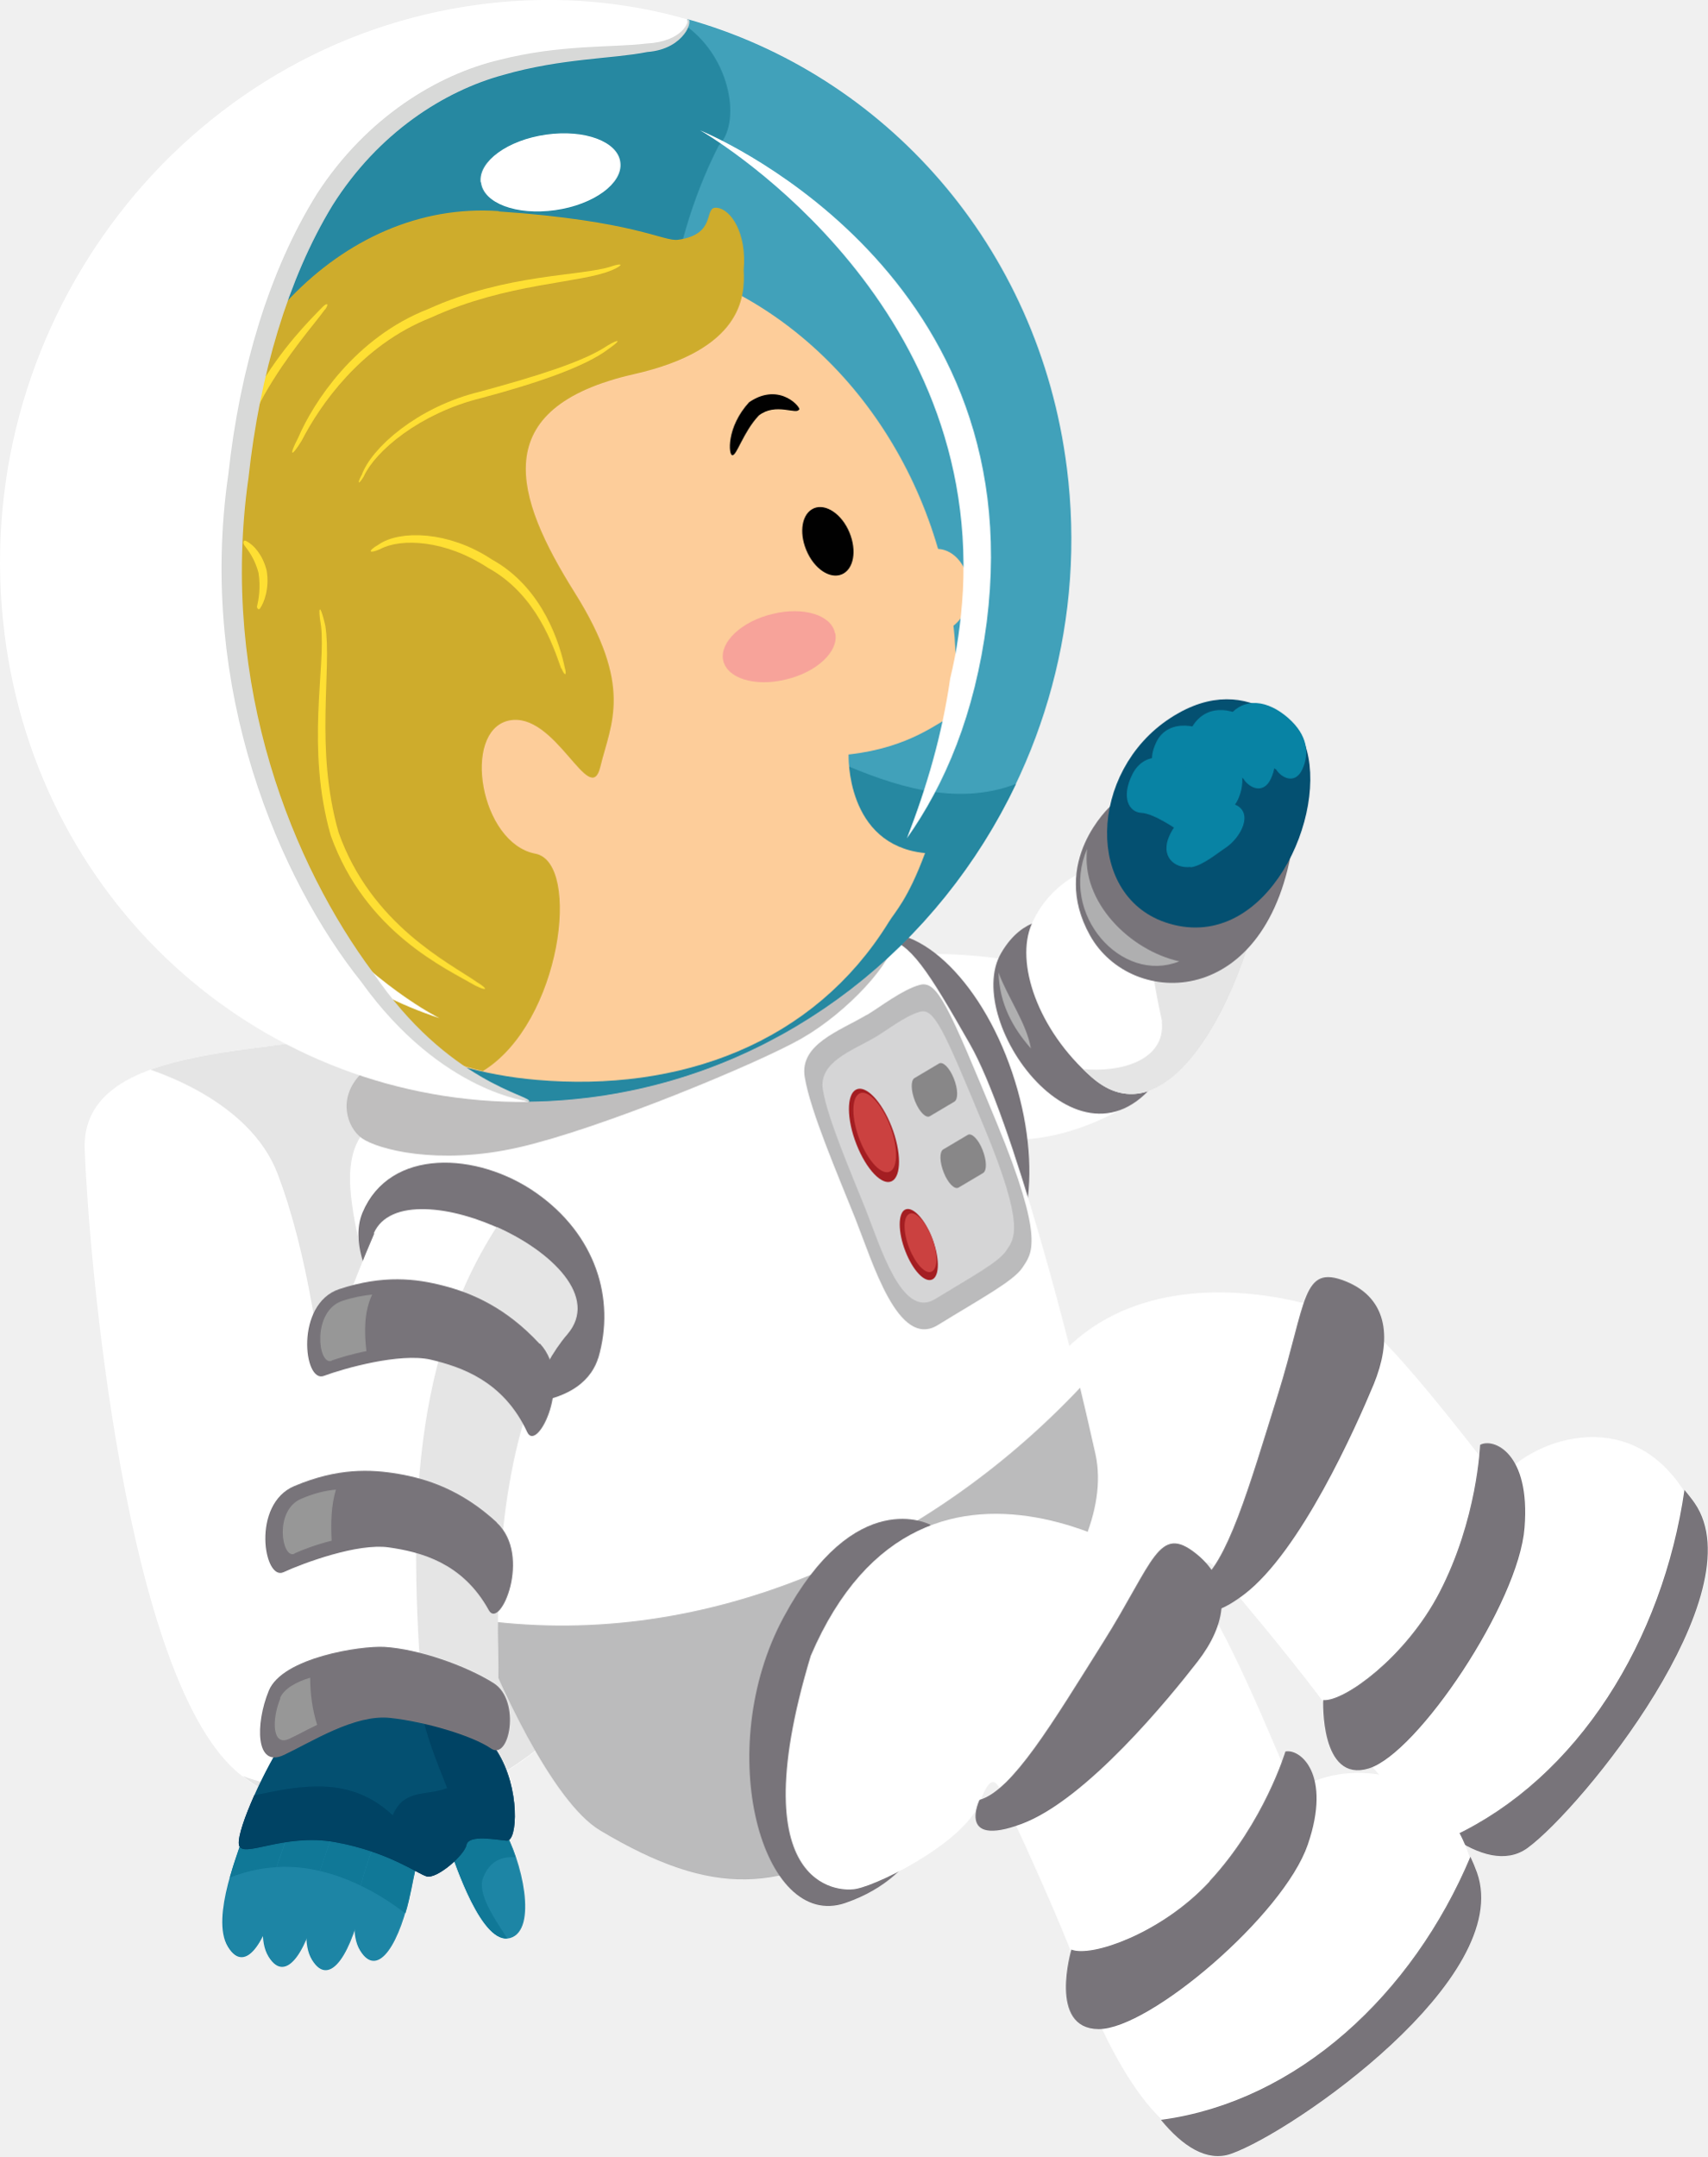
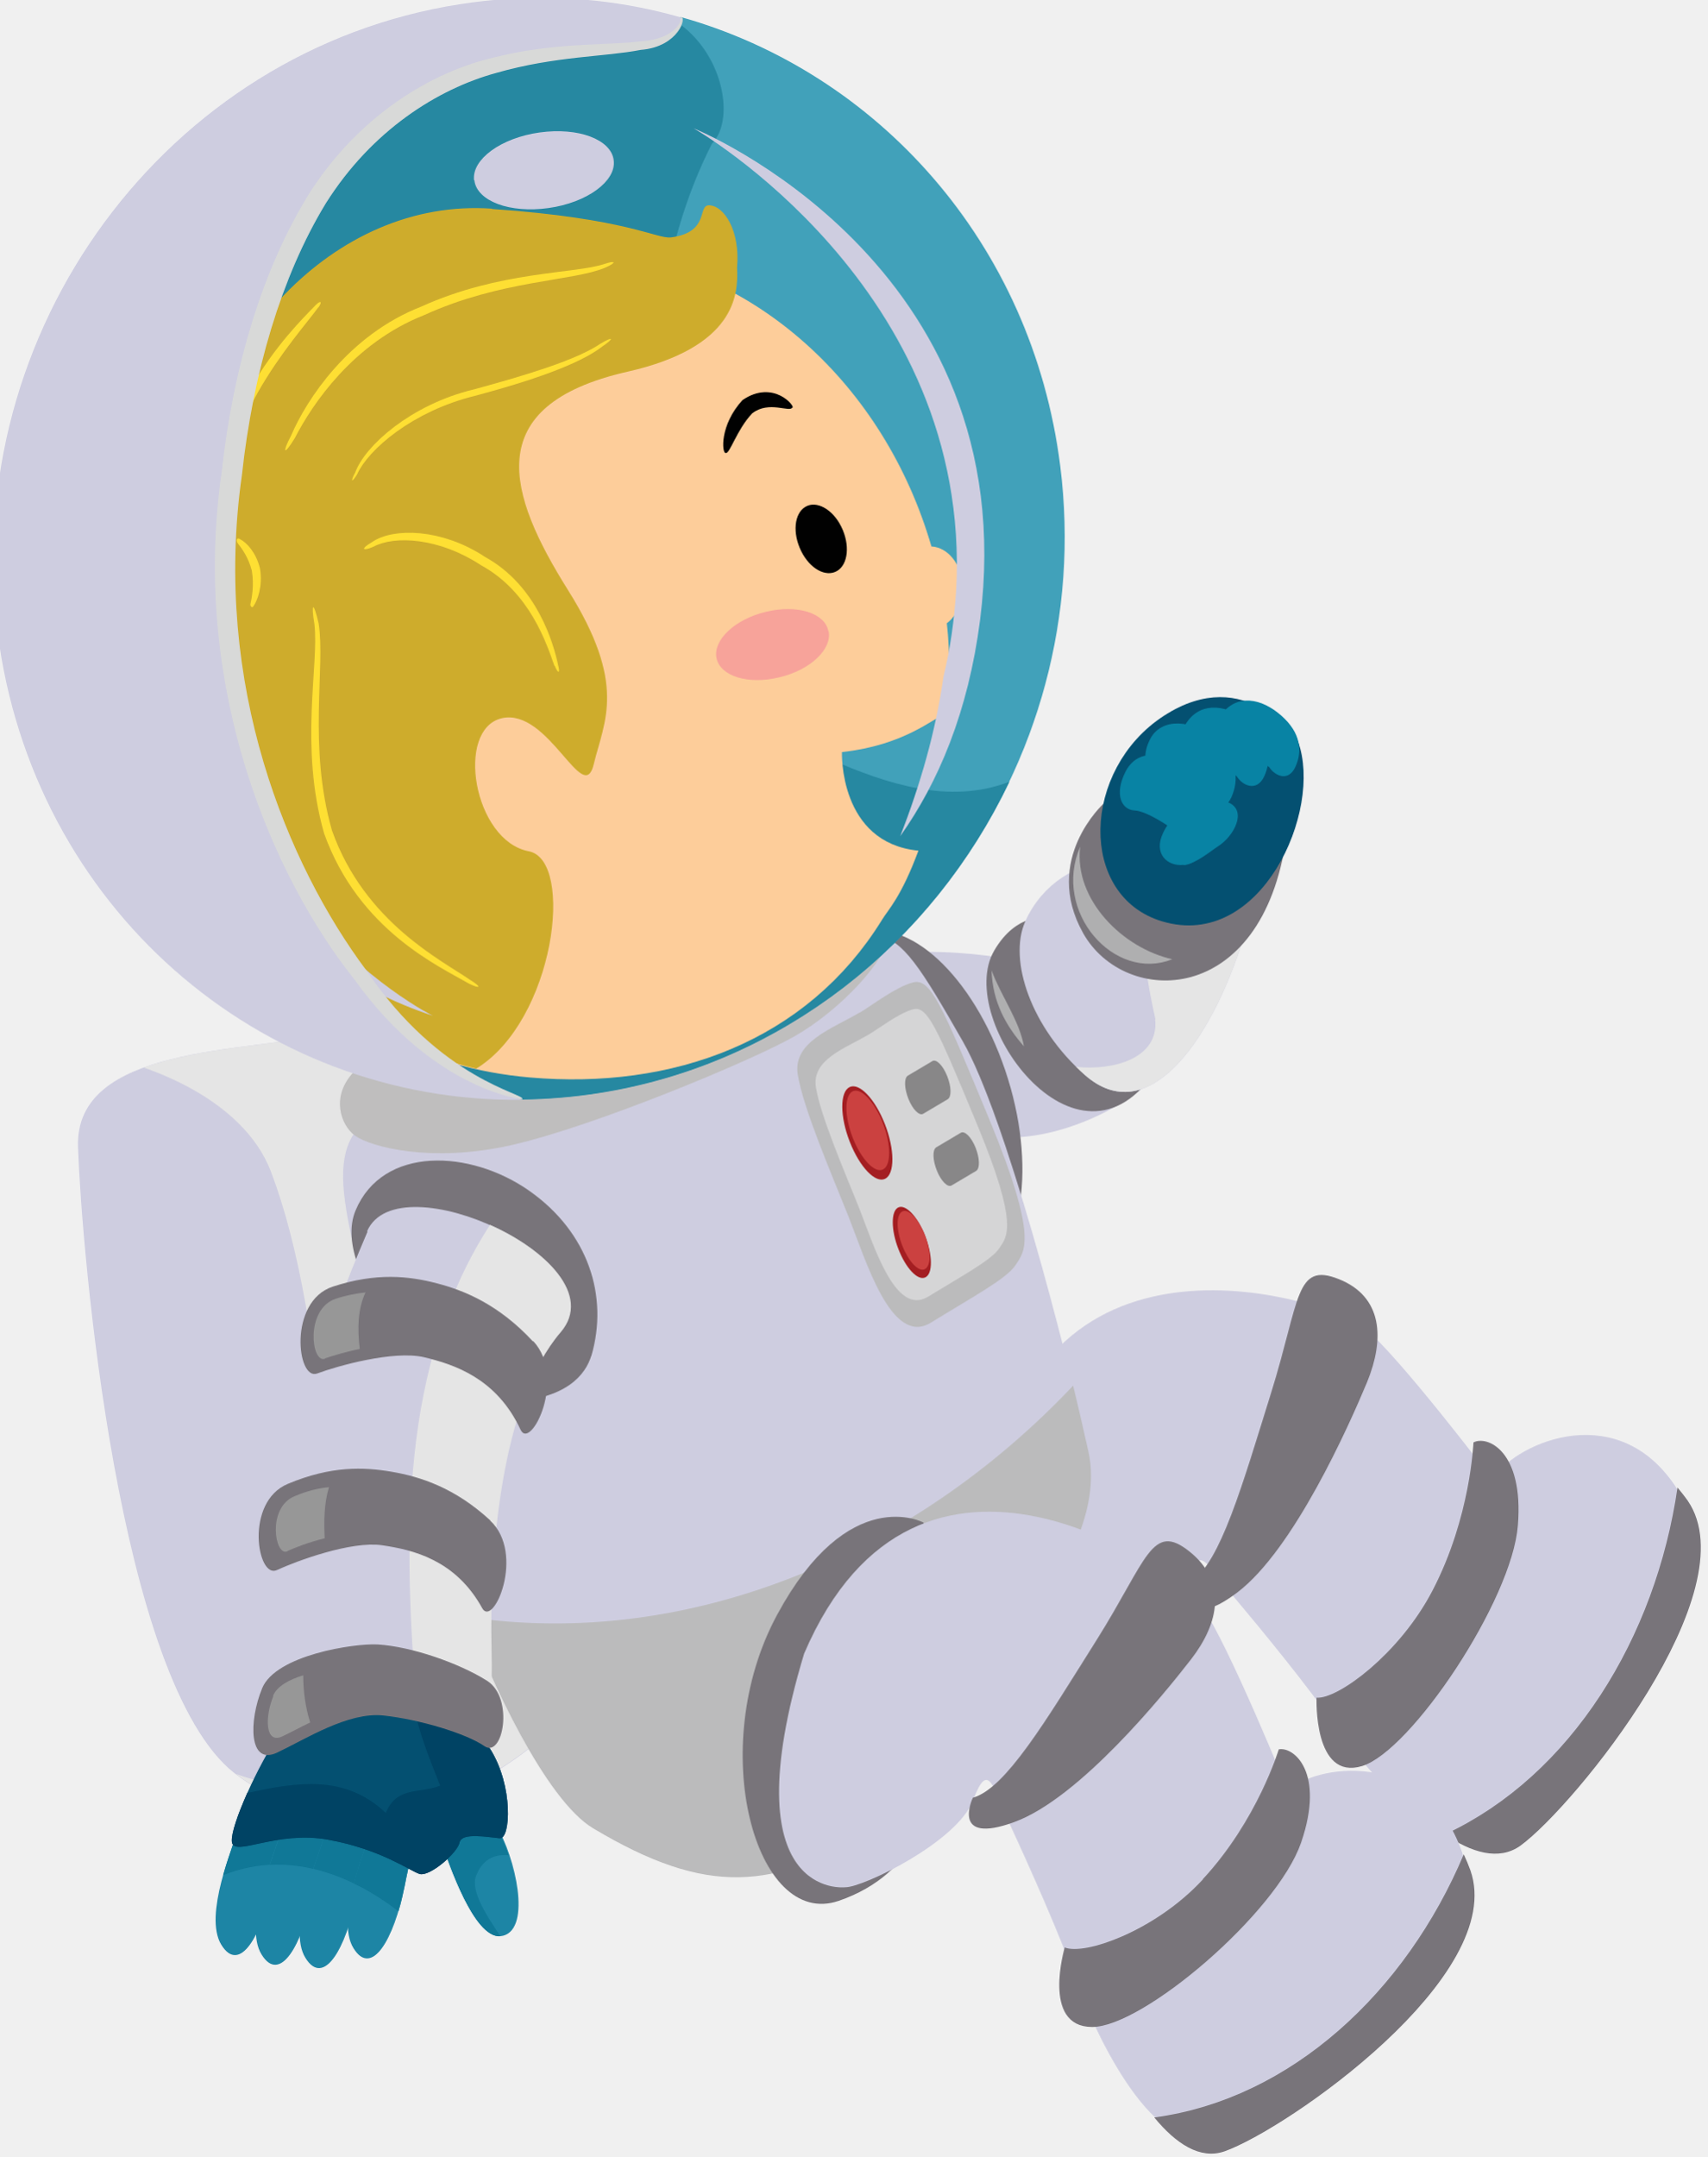
<svg xmlns="http://www.w3.org/2000/svg" id="Layer_1" data-name="Layer 1" viewBox="0 0 56.48 71.3">
  <defs>
    <style>
      .cls-1 {
        fill: #0883a4;
      }

      .cls-2 {
        fill: #f7a39a;
      }

      .cls-3 {
        fill: #41a1ba;
      }

      .cls-4 {
        fill: #fedf33;
      }

      .cls-5 {
-         fill: #fff;
+         fill: #d5d5d6;
      }

      .cls-6 {
-         fill: #d5d5d6;
+         fill: #ceac2c;
      }

      .cls-7 {
-         fill: #ceac2c;
+         fill: #cb4140;
      }

      .cls-8 {
-         fill: #cb4140;
+         fill: #045071;
      }

      .cls-9 {
-         fill: #045071;
+         fill: #1d85a5;
      }

      .cls-10 {
-         fill: #1d85a5;
+         fill: #afafb0;
      }

      .cls-11 {
-         fill: #afafb0;
+         fill: #e5e5e5;
      }

      .cls-12 {
-         fill: #e5e5e5;
+         fill: #a41e22;
      }

      .cls-13 {
-         fill: #a41e22;
+         fill: #bfbebe;
      }

      .cls-14 {
-         fill: #bfbebe;
+         fill: #888788;
      }

      .cls-15 {
-         fill: #888788;
+         fill: #2688a1;
      }

      .cls-16 {
-         fill: #2688a1;
+         fill: #107897;
      }

      .cls-17 {
-         fill: #107897;
+         fill: #bbbbbc;
      }

      .cls-18 {
-         fill: #bbbbbc;
+         fill: #979797;
      }

      .cls-19 {
-         fill: #979797;
+         fill: #004364;
      }

      .cls-20 {
-         fill: #004364;
+         fill: #78747a;
      }

      .cls-21 {
-         fill: #78747a;
+         fill: #010101;
      }

      .cls-22 {
-         fill: #010101;
+         fill: #cecde0;
      }

      .cls-23 {
        fill: #d8d9d8;
      }

      .cls-24 {
        fill: #fdcd9a;
      }
    </style>
  </defs>
  <g>
-     <path class="cls-5" d="M45.36,43.98c1.18.97,4.25,5.03,4.25,5.03.54-1.08,3.99-2.81,6.02.18,2.03,3-3.8,10.19-5.63,11.54-1.82,1.35-4.85-2.48-5.64-3.63-.78-1.16-2.36-3.09-3.42-4.35-.73-.87-1.13-1.77-1.29-.31-.16,1.49-2.8,3.89-3.36,4.06,0,0-3.57,1.6-3.22-7.03,1.46-9.62,11.22-6.37,12.28-5.5Z" />
-     <path class="cls-21" d="M48.02,60.74c.88.6,1.79.89,2.51.37,1.8-1.32,7.57-8.42,5.53-11.4-.11-.16-.23-.3-.34-.44-.72,4.95-3.5,9.52-7.69,11.47Z" />
-     <path class="cls-21" d="M39.62,52.37c.97-.63,1.69-3.17,2.65-6.25.96-3.08.79-4.33,2.24-3.75,1.45.58,1.52,1.97.93,3.41-.6,1.44-2.42,5.53-4.29,6.95-1.87,1.41-1.53-.35-1.53-.35Z" />
-     <path class="cls-21" d="M47.61,52.67c-1.1,2.12-3.15,3.61-3.84,3.55,0,0-.11,2.76,1.51,2.26,1.62-.5,4.96-5.48,5.15-7.96.2-2.48-1.03-2.98-1.47-2.74,0,0-.09,2.47-1.35,4.89Z" />
-   </g>
-   <g>
-     <g>
-       <path class="cls-5" d="M33.67,31.8s-5.25-1.08-7.35,1.22c-1.33,1.46,3.7,4.54,7.17,4.66,2,.07,4.52-1.25,5.23-2.39,1.92-3.12-3.44-3.31-5.05-3.49Z" />
-       <path class="cls-21" d="M34.87,30.42s-1.01-.18-1.75,1.09c-1.36,2.3,2.94,8.13,5.5,3.7,0,0-.04-3.02-3.75-4.79Z" />
-       <path class="cls-11" d="M33.03,32.16c.03,1.04.48,1.84,1.07,2.51-.14-.83-.76-1.67-1.07-2.51Z" />
-       <path class="cls-5" d="M34.13,30.55c-.56,1.28.2,3.51,1.98,5.07,2.06,1.81,4.16-1.07,5.23-4.49,0,0-3.94-2.41-4.66-2.47-.72-.06-1.97.57-2.55,1.89Z" />
-       <path class="cls-12" d="M38.43,33.78c.14,1.29-1.39,1.7-2.61,1.57.09.09.19.18.29.27,2.06,1.81,4.16-1.07,5.23-4.49,0,0-1.36-.83-2.63-1.53-1.02.84-.54,2.9-.27,4.18Z" />
-       <path class="cls-21" d="M36.74,26.65s-2.05,1.85-.68,4.29c1.37,2.44,5.93,2.47,6.72-3.17,0,0-4.06-2.8-6.04-1.12Z" />
-       <path class="cls-11" d="M39.01,31.79c-1.63-.36-3.26-1.96-3.05-3.72-.93,2.15,1.13,4.49,3.05,3.72Z" />
-       <path class="cls-9" d="M43.16,24.6s-1.7-2.64-4.44-.86c-2.73,1.77-2.85,5.97-.05,6.8,3.26.97,5.32-3.67,4.49-5.94Z" />
-     </g>
-     <g>
-       <path class="cls-1" d="M42.2,25.44s-.75-.58-1.12-.6c-.38-.02-.89-.54-.45-1.13.52-.7,1.33-.54,1.98.03.65.57.71,1.18.47,1.7-.24.52-.7.28-.87,0Z" />
-       <path class="cls-1" d="M41.13,25.75s-.78-.6-1.17-.62c-.39-.02-.91-.55-.47-1.18.49-.7,1.38-.56,2.06.03.68.59.74,1.23.49,1.77-.25.54-.73.3-.91,0Z" />
-       <path class="cls-1" d="M39.97,26.43s-.84-.65-1.27-.67c-.43-.02-.82-.49-.44-1.24.38-.75,1.43-.65,2.16,0,.73.64.8,1.33.53,1.92-.27.59-.79.32-.98,0Z" />
-       <path class="cls-1" d="M38.97,27.46s-.79-.56-1.21-.58c-.43-.02-.68-.53-.3-1.28.38-.75,1.23-.7,1.97-.06.74.64.8,1.33.53,1.92-.27.59-.79.32-.98,0Z" />
-       <path class="cls-1" d="M39.38,28.67c-.55.06-1.01-.37-.69-1.05.4-.87,1.5-1.29,2.15-1.02.65.26.21,1.11-.32,1.45-.22.14-.74.58-1.13.63Z" />
-     </g>
-   </g>
-   <path class="cls-21" d="M33.48,35.46c1.06,3.13.6,6.2-1.03,6.85-1.62.65-3.8-1.36-4.86-4.49-1.06-3.13-.6-6.2,1.03-6.85,1.62-.65,3.8,1.36,4.86,4.49Z" />
-   <path class="cls-5" d="M11.32,34.23c-3.05.65-8.64.41-8.52,3.78.12,3.36,1.32,17.69,5.18,20.7,3.86,3.01,9.51.76,12.71-4.02,3.19-4.78-9.36-20.45-9.36-20.45Z" />
-   <path class="cls-12" d="M11.06,58.16c.34-5.25.03-14.35-1.88-19.35-.95-2.48-4.18-3.4-4.2-3.44,1.87-.68,4.54-.76,6.34-1.14,0,0,12.56,15.67,9.36,20.45-3.18,4.76-8.8,7-12.66,4.05,1.41.52,2.72.52,3.04-.57Z" />
-   <g>
-     <path class="cls-5" d="M15.26,36.58c-1.88.13-3.97,0-3.65,2.97.32,2.96,2.26,7.5,2.72,9.26.46,1.76,1.65,7.96,4.77,9.76,3.12,1.8,6.68,1.85,9.84-.13,1.54-.97,3.5-2.6,5.01-4.43,1.58-1.92,2.67-4.07,2.28-5.9-.77-3.58-2.76-11.17-4.15-13.59-1.38-2.42-1.98-3.38-2.82-3.49-.84-.11-10.74,5.32-14.01,5.55Z" />
-     <path class="cls-18" d="M35.73,45.9c.2.82.37,1.58.51,2.2.39,1.83-.7,3.98-2.28,5.9-1.51,1.83-3.38,5.61-4.93,6.58-3.16,1.98-5.39,2.22-9.18-.05-1.58-.94-3.42-4.95-4.17-6.99,7.36,1.1,14.81-2.1,20.05-7.65Z" />
-   </g>
-   <path class="cls-21" d="M30.77,50.42s-2.48-1.34-4.85,3.06c-2.37,4.4-.7,10.39,2.04,9.45,2.74-.94,2.97-3.3,2.97-3.3l-.16-9.21Z" />
-   <path class="cls-14" d="M11.93,35.52c-.78.8-.45,1.77.04,2.12.49.35,2.49.92,5.2.3,2.71-.62,7.91-2.78,9.33-3.59,1.55-.88,3.09-2.59,3.07-3.29-.01-.7.05-1.55-.41-1.78-.46-.23-3.05,2.96-7.7,4.53-7.48,2.52-9.3,1.48-9.53,1.71Z" />
-   <g>
-     <path class="cls-18" d="M28.67,33.56c-.91.54-2.23.97-2.05,2.06.18,1.11,1.09,3.22,1.67,4.67.58,1.46,1.42,4.33,2.73,3.53,1.41-.87,2.5-1.45,2.8-1.9.3-.46.77-.86-.85-4.79-1.62-3.92-1.97-4.72-2.55-4.56-.58.16-1.32.74-1.74.99Z" />
-     <path class="cls-6" d="M28.95,34.3c-.77.45-1.88.82-1.73,1.74.15.93.92,2.72,1.41,3.94.49,1.23,1.2,3.65,2.3,2.98,1.19-.73,2.11-1.22,2.36-1.61.25-.38.65-.73-.72-4.04-1.37-3.31-1.67-3.99-2.15-3.85-.49.14-1.11.63-1.47.84Z" />
-     <path class="cls-13" d="M29.49,37.25c.33.84.33,1.65.01,1.81-.32.16-.84-.38-1.17-1.22-.33-.84-.33-1.65-.01-1.81.32-.16.84.38,1.17,1.22Z" />
-     <path class="cls-8" d="M29.43,37.2c.28.71.28,1.41.01,1.54-.27.14-.72-.33-1-1.04-.28-.71-.28-1.4-.01-1.54.27-.14.72.33,1,1.04Z" />
-     <path class="cls-13" d="M30.83,40.93c.25.64.26,1.26.01,1.38s-.64-.29-.89-.93c-.25-.64-.25-1.26-.01-1.38.24-.12.64.29.89.93Z" />
-     <path class="cls-8" d="M30.82,40.91c.21.53.21,1.04,0,1.14-.2.1-.53-.24-.74-.77-.21-.53-.21-1.04,0-1.14.2-.1.53.24.74.77Z" />
-     <path class="cls-15" d="M31.55,35.66c.14.35.15.69.02.77l-.81.48c-.13.08-.35-.14-.49-.49h0c-.14-.35-.15-.69-.02-.77l.81-.48c.13-.08.35.14.49.49h0Z" />
-     <path class="cls-15" d="M32.5,38.02c.14.35.15.69.02.77l-.81.48c-.13.08-.35-.14-.49-.49h0c-.14-.35-.15-.69-.02-.77l.81-.48c.13-.08.35.14.49.49h0Z" />
-   </g>
-   <g>
-     <path class="cls-5" d="M39.98,53.19c.9,1.3,2.85,6.12,2.85,6.12.79-.88,4.53-1.49,5.75,2,1.21,3.5-6.17,8.65-8.26,9.4-2.08.74-4.06-3.86-4.53-5.21-.47-1.35-1.51-3.69-2.22-5.22-.49-1.06-.65-2.05-1.16-.68-.52,1.38-3.65,2.89-4.23,2.88,0,0-3.83.45-1.36-7.73,3.78-8.81,12.37-2.72,13.16-1.57Z" />
-     <path class="cls-21" d="M38.41,70.11c.7.85,1.51,1.4,2.32,1.11,2.06-.73,9.35-5.8,8.13-9.29-.07-.19-.14-.36-.22-.53-1.91,4.54-5.71,8.09-10.23,8.7Z" />
-     <path class="cls-21" d="M32.4,59.52c1.09-.31,2.41-2.54,4.09-5.21,1.68-2.67,1.83-3.93,3.08-2.93,1.25,1,.98,2.36.05,3.56-.93,1.2-3.69,4.59-5.84,5.38-2.14.79-1.38-.8-1.38-.8Z" />
-     <path class="cls-21" d="M40.01,62.22c-1.58,1.71-3.92,2.52-4.57,2.25,0,0-.78,2.62.9,2.63,1.68.01,6.12-3.77,6.92-6.1.8-2.33-.25-3.18-.74-3.08,0,0-.7,2.34-2.51,4.29Z" />
-   </g>
-   <g>
-     <path class="cls-3" d="M9.74,28.29c-3.56-6.84-2.08-18,1.71-22.68C15.24.93,20.19,2.1,22.04,1.43c.64-.23.78-.52.69-.8,6.52,1.83,11.63,7.48,12.56,14.84,1.26,9.94-5.58,19.23-15.29,20.74-.84.13-1.68.2-2.5.21-3.55-1.01-5.66-4.11-7.76-8.14Z" />
-     <path class="cls-16" d="M11.45,5.61C15.24.93,20.19,2.1,22.04,1.43c.45-.16.65-.35.7-.54,1.44,1.08,1.78,3.17,1.03,3.93-3.55,6.98-1.66,16.86,3.94,20.37,1.82.79,3.91,1.5,5.9.73-2.54,5.33-7.51,9.35-13.6,10.3-.84.13-1.68.2-2.5.21-3.55-1.01-5.66-4.11-7.76-8.14-3.56-6.84-2.08-18,1.71-22.68Z" />
+     <path class="cls-22" d="M45.13,43.91c1.18.97,4.25,5.03,4.25,5.03.54-1.08,3.99-2.81,6.02.18,2.03,3-3.8,10.19-5.63,11.54-1.82,1.35-4.85-2.48-5.64-3.63-.78-1.16-2.36-3.09-3.42-4.35-.73-.87-1.13-1.77-1.29-.31-.16,1.49-2.8,3.89-3.36,4.06,0,0-3.57,1.6-3.22-7.03,1.46-9.62,11.22-6.37,12.28-5.5Z" />
+     <path class="cls-20" d="M47.79,60.66c.88.6,1.79.89,2.51.37,1.8-1.32,7.57-8.42,5.53-11.4-.11-.16-.23-.3-.34-.44-.72,4.95-3.5,9.52-7.69,11.47Z" />
+     <path class="cls-20" d="M39.4,52.3c.97-.63,1.69-3.17,2.65-6.25.96-3.08.79-4.33,2.24-3.75,1.45.58,1.52,1.97.93,3.41-.6,1.44-2.42,5.53-4.29,6.95-1.87,1.41-1.53-.35-1.53-.35Z" />
+     <path class="cls-20" d="M47.39,52.59c-1.1,2.12-3.15,3.61-3.84,3.55,0,0-.11,2.76,1.51,2.26,1.62-.5,4.96-5.48,5.15-7.96.2-2.48-1.03-2.98-1.47-2.74,0,0-.09,2.47-1.35,4.89Z" />
+   </g>
+   <g>
+     <g>
+       <path class="cls-22" d="M33.45,31.73s-5.25-1.08-7.35,1.22c-1.33,1.46,3.7,4.54,7.17,4.66,2,.07,4.52-1.25,5.23-2.39,1.92-3.12-3.44-3.31-5.05-3.49Z" />
+       <path class="cls-20" d="M34.64,30.34s-1.01-.18-1.75,1.09c-1.36,2.3,2.94,8.13,5.5,3.7,0,0-.04-3.02-3.75-4.79Z" />
+       <path class="cls-10" d="M32.8,32.09c.03,1.04.48,1.84,1.07,2.51-.14-.83-.76-1.67-1.07-2.51Z" />
+       <path class="cls-22" d="M33.91,30.48c-.56,1.28.2,3.51,1.98,5.07,2.06,1.81,4.16-1.07,5.23-4.49,0,0-3.94-2.41-4.66-2.47-.72-.06-1.97.57-2.55,1.89Z" />
+       <path class="cls-11" d="M38.21,33.71c.14,1.29-1.39,1.7-2.61,1.57.09.09.19.18.29.27,2.06,1.81,4.16-1.07,5.23-4.49,0,0-1.36-.83-2.63-1.53-1.02.84-.54,2.9-.27,4.18Z" />
+       <path class="cls-20" d="M36.51,26.57s-2.05,1.85-.68,4.29c1.37,2.44,5.93,2.47,6.72-3.17,0,0-4.06-2.8-6.04-1.12Z" />
+       <path class="cls-10" d="M38.78,31.72c-1.63-.36-3.26-1.96-3.05-3.72-.93,2.15,1.13,4.49,3.05,3.72Z" />
+       <path class="cls-8" d="M42.94,24.53s-1.7-2.64-4.44-.86c-2.73,1.77-2.85,5.97-.05,6.8,3.26.97,5.32-3.67,4.49-5.94Z" />
+     </g>
+     <g>
+       <path class="cls-1" d="M41.97,25.36s-.75-.58-1.12-.6c-.38-.02-.89-.54-.45-1.13.52-.7,1.33-.54,1.98.03.65.57.71,1.18.47,1.7-.24.52-.7.28-.87,0Z" />
+       <path class="cls-1" d="M40.91,25.67s-.78-.6-1.17-.62c-.39-.02-.91-.55-.47-1.18.49-.7,1.38-.56,2.06.03.68.59.74,1.23.49,1.77-.25.54-.73.3-.91,0Z" />
+       <path class="cls-1" d="M39.75,26.36s-.84-.65-1.27-.67c-.43-.02-.82-.49-.44-1.24.38-.75,1.43-.65,2.16,0,.73.64.8,1.33.53,1.92-.27.59-.79.32-.98,0Z" />
+       <path class="cls-1" d="M38.74,27.38s-.79-.56-1.21-.58c-.43-.02-.68-.53-.3-1.28.38-.75,1.23-.7,1.97-.06.74.64.8,1.33.53,1.92-.27.59-.79.32-.98,0Z" />
+       <path class="cls-1" d="M39.16,28.6c-.55.06-1.01-.37-.69-1.05.4-.87,1.5-1.29,2.15-1.02.65.26.21,1.11-.32,1.45-.22.14-.74.58-1.13.63Z" />
+     </g>
+   </g>
+   <path class="cls-20" d="M33.25,35.39c1.06,3.13.6,6.2-1.03,6.85-1.62.65-3.8-1.36-4.86-4.49-1.06-3.13-.6-6.2,1.03-6.85,1.62-.65,3.8,1.36,4.86,4.49Z" />
+   <path class="cls-22" d="M11.1,34.16c-3.05.65-8.64.41-8.52,3.78.12,3.36,1.32,17.69,5.18,20.7,3.86,3.01,9.51.76,12.71-4.02,3.19-4.78-9.36-20.45-9.36-20.45Z" />
+   <path class="cls-11" d="M10.84,58.09c.34-5.25.03-14.35-1.88-19.35-.95-2.48-4.18-3.4-4.2-3.44,1.87-.68,4.54-.76,6.34-1.14,0,0,12.56,15.67,9.36,20.45-3.18,4.76-8.8,7-12.66,4.05,1.41.52,2.72.52,3.04-.57Z" />
+   <g>
+     <path class="cls-22" d="M15.03,36.5c-1.88.13-3.97,0-3.65,2.97.32,2.96,2.26,7.5,2.72,9.26.46,1.76,1.65,7.96,4.77,9.76,3.12,1.8,6.68,1.85,9.84-.13,1.54-.97,3.5-2.6,5.01-4.43,1.58-1.92,2.67-4.07,2.28-5.9-.77-3.58-2.76-11.17-4.15-13.59-1.38-2.42-1.98-3.38-2.82-3.49-.84-.11-10.74,5.32-14.01,5.55Z" />
+     <path class="cls-17" d="M35.5,45.83c.2.82.37,1.58.51,2.2.39,1.83-.7,3.98-2.28,5.9-1.51,1.83-3.38,5.61-4.93,6.58-3.16,1.98-5.39,2.22-9.18-.05-1.58-.94-3.42-4.95-4.17-6.99,7.36,1.1,14.81-2.1,20.05-7.65Z" />
+   </g>
+   <path class="cls-20" d="M30.55,50.35s-2.48-1.34-4.85,3.06c-2.37,4.4-.7,10.39,2.04,9.45,2.74-.94,2.97-3.3,2.97-3.3l-.16-9.21Z" />
+   <path class="cls-13" d="M11.71,35.44c-.78.8-.45,1.77.04,2.12.49.35,2.49.92,5.2.3,2.71-.62,7.91-2.78,9.33-3.59,1.55-.88,3.09-2.59,3.07-3.29-.01-.7.05-1.55-.41-1.78-.46-.23-3.05,2.96-7.7,4.53-7.48,2.52-9.3,1.48-9.53,1.71Z" />
+   <g>
+     <path class="cls-17" d="M28.44,33.48c-.91.54-2.23.97-2.05,2.06.18,1.11,1.09,3.22,1.67,4.67.58,1.46,1.42,4.33,2.73,3.53,1.41-.87,2.5-1.45,2.8-1.9.3-.46.77-.86-.85-4.79-1.62-3.92-1.97-4.72-2.55-4.56-.58.16-1.32.74-1.74.99Z" />
+     <path class="cls-5" d="M28.72,34.22c-.77.45-1.88.82-1.73,1.74.15.93.92,2.72,1.41,3.94.49,1.23,1.2,3.65,2.3,2.98,1.19-.73,2.11-1.22,2.36-1.61.25-.38.65-.73-.72-4.04-1.37-3.31-1.67-3.99-2.15-3.85-.49.14-1.11.63-1.47.84Z" />
+     <path class="cls-12" d="M29.27,37.17c.33.84.33,1.65.01,1.81-.32.16-.84-.38-1.17-1.22-.33-.84-.33-1.65-.01-1.81.32-.16.84.38,1.17,1.22Z" />
+     <path class="cls-7" d="M29.2,37.13c.28.71.28,1.41.01,1.54-.27.14-.72-.33-1-1.04-.28-.71-.28-1.4-.01-1.54.27-.14.72.33,1,1.04Z" />
+     <path class="cls-12" d="M30.6,40.86c.25.64.26,1.26.01,1.38s-.64-.29-.89-.93c-.25-.64-.25-1.26-.01-1.38.24-.12.64.29.89.93Z" />
+     <path class="cls-7" d="M30.59,40.83c.21.53.21,1.04,0,1.14-.2.1-.53-.24-.74-.77-.21-.53-.21-1.04,0-1.14.2-.1.53.24.74.77Z" />
+     <path class="cls-14" d="M31.33,35.58c.14.35.15.69.02.77l-.81.48c-.13.08-.35-.14-.49-.49h0c-.14-.35-.15-.69-.02-.77l.81-.48c.13-.08.35.14.49.49h0Z" />
+     <path class="cls-14" d="M32.27,37.95c.14.35.15.69.02.77l-.81.48c-.13.08-.35-.14-.49-.49h0c-.14-.35-.15-.69-.02-.77l.81-.48c.13-.08.35.14.49.49h0Z" />
+   </g>
+   <g>
+     <path class="cls-22" d="M39.76,53.12c.9,1.3,2.85,6.12,2.85,6.12.79-.88,4.53-1.49,5.75,2,1.21,3.5-6.17,8.65-8.26,9.4-2.08.74-4.06-3.86-4.53-5.21-.47-1.35-1.51-3.69-2.22-5.22-.49-1.06-.65-2.05-1.16-.68-.52,1.38-3.65,2.89-4.23,2.88,0,0-3.83.45-1.36-7.73,3.78-8.81,12.37-2.72,13.16-1.57Z" />
+     <path class="cls-20" d="M38.19,70.03c.7.85,1.51,1.4,2.32,1.11,2.06-.73,9.35-5.8,8.13-9.29-.07-.19-.14-.36-.22-.53-1.91,4.54-5.71,8.09-10.23,8.7Z" />
+     <path class="cls-20" d="M32.18,59.45c1.09-.31,2.41-2.54,4.09-5.21,1.68-2.67,1.83-3.93,3.08-2.93,1.25,1,.98,2.36.05,3.56-.93,1.2-3.69,4.59-5.84,5.38-2.14.79-1.38-.8-1.38-.8Z" />
+     <path class="cls-20" d="M39.79,62.15c-1.58,1.71-3.92,2.52-4.57,2.25,0,0-.78,2.62.9,2.63,1.68.01,6.12-3.77,6.92-6.1.8-2.33-.25-3.18-.74-3.08,0,0-.7,2.34-2.51,4.29Z" />
+   </g>
+   <g>
+     <path class="cls-3" d="M9.52,28.21c-3.56-6.84-2.08-18,1.71-22.68C15.02.86,19.97,2.02,21.82,1.36c.64-.23.78-.52.69-.8,6.52,1.83,11.63,7.48,12.56,14.84,1.26,9.94-5.58,19.23-15.29,20.74-.84.13-1.68.2-2.5.21-3.55-1.01-5.66-4.11-7.76-8.14Z" />
+     <path class="cls-15" d="M11.23,5.54C15.02.86,19.97,2.02,21.82,1.36c.45-.16.65-.35.7-.54,1.44,1.08,1.78,3.17,1.03,3.93-3.55,6.98-1.66,16.86,3.94,20.37,1.82.79,3.91,1.5,5.9.73-2.54,5.33-7.51,9.35-13.6,10.3-.84.13-1.68.2-2.5.21-3.55-1.01-5.66-4.11-7.76-8.14-3.56-6.84-2.08-18,1.71-22.68Z" />
    <g>
      <g>
-         <path class="cls-24" d="M28.07,24.95c2.07-.23,2.99-1.1,3.51-1.32.07-.43.07-2-.04-2.94.33-.25.54-.71.52-1.23-.03-.72-.48-1.28-1.03-1.31-1.54-5.31-5.85-9.33-11.17-9.79-7.04-.61-13.18,5.23-13.73,13.03-.55,7.8,4.59,13.72,11.62,14.32,4.71.41,9.16-1.18,11.65-5.22.2-.33.63-.74,1.2-2.28-2.64-.26-2.53-3.26-2.53-3.26Z" />
-         <path class="cls-22" d="M28.05,17.5c.29.59.23,1.24-.14,1.46-.37.22-.9-.07-1.19-.66-.29-.59-.23-1.24.14-1.46.36-.22.9.07,1.19.66Z" />
-         <path class="cls-22" d="M26.43,13.54c-.07.19-.77-.24-1.33.2-.52.55-.74,1.36-.88,1.31-.12,0-.2-.92.56-1.75,1.04-.71,1.77.24,1.65.25Z" />
-         <path class="cls-2" d="M27.63,20.94c.12.6-.61,1.29-1.64,1.53-1.02.25-1.95-.04-2.07-.64-.12-.6.62-1.29,1.64-1.53,1.02-.25,1.95.04,2.06.64Z" />
+         <path class="cls-24" d="M27.85,24.87c2.07-.23,2.99-1.1,3.51-1.32.07-.43.07-2-.04-2.94.33-.25.54-.71.52-1.23-.03-.72-.48-1.28-1.03-1.31-1.54-5.31-5.85-9.33-11.17-9.79-7.04-.61-13.18,5.23-13.73,13.03-.55,7.8,4.59,13.72,11.62,14.32,4.71.41,9.16-1.18,11.65-5.22.2-.33.63-.74,1.2-2.28-2.64-.26-2.53-3.26-2.53-3.26Z" />
+         <path class="cls-21" d="M27.83,17.42c.29.59.23,1.24-.14,1.46-.37.22-.9-.07-1.19-.66-.29-.59-.23-1.24.14-1.46.36-.22.9.07,1.19.66Z" />
+         <path class="cls-21" d="M26.21,13.47c-.07.19-.77-.24-1.33.2-.52.55-.74,1.36-.88,1.31-.12,0-.2-.92.56-1.75,1.04-.71,1.77.24,1.65.25Z" />
+         <path class="cls-2" d="M27.41,20.87c.12.6-.61,1.29-1.64,1.53-1.02.25-1.95-.04-2.07-.64-.12-.6.62-1.29,1.64-1.53,1.02-.25,1.95.04,2.06.64Z" />
      </g>
-       <path class="cls-7" d="M16.5,6.98c-5.26-.37-9.67,4.57-10.17,10.12-.12,1.35-.72,2.61-.82,4-.51,7.21,4.26,12.82,10.46,14.32,2.6-1.59,3.27-6.9,1.74-7.19-1.83-.35-2.44-4.04-.89-4.4,1.55-.35,2.7,2.96,3.04,1.52.35-1.44,1.11-2.64-.86-5.77-1.96-3.13-2.95-6.09,1.98-7.21,3.56-.81,3.67-2.54,3.62-3.44.11-1.23-.43-2.02-.89-2.06-.46-.05.04.88-1.29,1.06-.47.06-1.44-.63-5.93-.94Z" />
+       <path class="cls-6" d="M16.28,6.9c-5.26-.37-9.67,4.57-10.17,10.12-.12,1.35-.72,2.61-.82,4-.51,7.21,4.26,12.82,10.46,14.32,2.6-1.59,3.27-6.9,1.74-7.19-1.83-.35-2.44-4.04-.89-4.4,1.55-.35,2.7,2.96,3.04,1.52.35-1.44,1.11-2.64-.86-5.77-1.96-3.13-2.95-6.09,1.98-7.21,3.56-.81,3.67-2.54,3.62-3.44.11-1.23-.43-2.02-.89-2.06-.46-.05.04.88-1.29,1.06-.47.06-1.44-.63-5.93-.94Z" />
      <g>
-         <path class="cls-4" d="M10.75,10.24c.14-.19.08-.25-.08-.09-.42.43-1.37,1.37-2.16,2.76-.7,1.27-.9,2.62-.81,3.32.01.38.11.36.14,0,0-.69.22-1.94.9-3.17.76-1.34,1.65-2.33,2.01-2.83Z" />
-         <path class="cls-4" d="M20.25,8.93c.39-.17.35-.25-.03-.12-1,.33-3.46.23-6.06,1.41-2.41.94-3.8,3.09-4.3,4.26-.32.61-.23.66.12.09.58-1.13,1.94-3.15,4.28-4.07,2.53-1.16,4.94-1.12,5.99-1.57Z" />
-         <path class="cls-4" d="M11.96,15.71c-.16.3-.1.33.07.05.37-.83,1.85-2.1,3.9-2.6,1.83-.49,3.45-1.04,4.21-1.63.41-.28.37-.35-.05-.1-.78.53-2.37,1.02-4.21,1.52-2.07.5-3.61,1.87-3.92,2.77Z" />
-         <path class="cls-4" d="M18.57,22.1c.11.27.19.25.11-.03-.15-.71-.69-2.62-2.41-3.57-1.43-.95-3.05-.98-3.75-.49-.38.22-.32.31.05.15.7-.38,2.18-.3,3.56.61,1.63.89,2.18,2.63,2.43,3.33Z" />
-         <path class="cls-4" d="M15.72,32.59c.4.2.44.12.06-.11-.92-.64-3.5-1.9-4.58-4.95-.8-2.8-.21-5.41-.44-6.84-.17-.75-.26-.69-.14.02.16,1.35-.51,4.01.32,6.92,1.15,3.21,3.82,4.4,4.78,4.96Z" />
-         <path class="cls-4" d="M7.22,22c.15-.44.08-.49-.1-.06-.59,1-1.24,4.17.59,6.88,1.51,2.38,3.47,3.78,4.51,4.52.56.38.61.29.09-.13-.99-.81-2.9-2.25-4.37-4.56-1.75-2.61-1.21-5.58-.71-6.64Z" />
-         <path class="cls-4" d="M8.5,20.05c0,.08.06.13.1.07.13-.18.32-.66.22-1.25-.13-.53-.44-.86-.66-.97-.1-.07-.14.03-.08.13.14.18.35.46.47.91.08.5,0,.9-.05,1.12Z" />
+         <path class="cls-4" d="M10.53,10.17c.14-.19.08-.25-.08-.09-.42.43-1.37,1.37-2.16,2.76-.7,1.27-.9,2.62-.81,3.32.01.38.11.36.14,0,0-.69.22-1.94.9-3.17.76-1.34,1.65-2.33,2.01-2.83Z" />
+         <path class="cls-4" d="M20.02,8.85c.39-.17.35-.25-.03-.12-1,.33-3.46.23-6.06,1.41-2.41.94-3.8,3.09-4.3,4.26-.32.61-.23.66.12.09.58-1.13,1.94-3.15,4.28-4.07,2.53-1.16,4.94-1.12,5.99-1.57Z" />
+         <path class="cls-4" d="M11.74,15.64c-.16.3-.1.33.07.05.37-.83,1.85-2.1,3.9-2.6,1.83-.49,3.45-1.04,4.21-1.63.41-.28.37-.35-.05-.1-.78.53-2.37,1.02-4.21,1.52-2.07.5-3.61,1.87-3.92,2.77Z" />
+         <path class="cls-4" d="M18.35,22.02c.11.27.19.25.11-.03-.15-.71-.69-2.62-2.41-3.57-1.43-.95-3.05-.98-3.75-.49-.38.22-.32.31.05.15.7-.38,2.18-.3,3.56.61,1.63.89,2.18,2.63,2.43,3.33Z" />
+         <path class="cls-4" d="M15.5,32.52c.4.2.44.12.06-.11-.92-.64-3.5-1.9-4.58-4.95-.8-2.8-.21-5.41-.44-6.84-.17-.75-.26-.69-.14.02.16,1.35-.51,4.01.32,6.92,1.15,3.21,3.82,4.4,4.78,4.96Z" />
+         <path class="cls-4" d="M6.99,21.93c.15-.44.08-.49-.1-.06-.59,1-1.24,4.17.59,6.88,1.51,2.38,3.47,3.78,4.51,4.52.56.38.61.29.09-.13-.99-.81-2.9-2.25-4.37-4.56-1.75-2.61-1.21-5.58-.71-6.64Z" />
+         <path class="cls-4" d="M8.28,19.98c0,.08.06.13.1.07.13-.18.32-.66.22-1.25-.13-.53-.44-.86-.66-.97-.1-.07-.14.03-.08.13.14.18.35.46.47.91.08.5,0,.9-.05,1.12Z" />
      </g>
    </g>
-     <path class="cls-5" d="M31.85,19.56c.53-10-8.69-15.25-8.69-15.25,0,0,10.98,4.43,9.48,16.26-.39,3.04-1.38,5.37-2.64,7.15.66-1.7,1.17-3.45,1.43-5.28.22-.9.36-1.86.42-2.89Z" />
-     <path class="cls-5" d="M15.91,6.03c.08.69,1.18,1.1,2.45.92,1.28-.18,2.25-.89,2.16-1.58-.08-.69-1.18-1.1-2.45-.92-1.28.18-2.25.89-2.17,1.58Z" />
-     <path class="cls-5" d="M5.69,16.5s-1.91,13.62,8.85,17.17c0,0-8.93-4.34-8.85-17.17Z" />
-     <g>
-       <path class="cls-5" d="M.15,20.95C-1.11,11.01,5.73,1.72,15.44.21c2.03-.32,4.03-.27,5.92.1.46.09.92.2,1.37.33.09.28-.04.57-.69.8-1.85.66-6.8-.5-10.59,4.18-3.79,4.68-5.27,15.84-1.71,22.68,2.1,4.03,4.21,7.12,7.76,8.14-8.69.1-16.2-6.39-17.35-15.47Z" />
-       <path class="cls-23" d="M17.5,36.42c.12-.19-2.69-.6-5.17-4.27-2.58-3.46-5.1-9.42-4.11-16.36.37-3.39,1.3-6.57,2.78-9,1.52-2.41,3.7-3.78,5.64-4.31,1.95-.56,3.62-.53,4.77-.76,1.28-.1,1.55-1.13,1.32-1.09.09.05-.13.75-1.36.81-1.12.14-2.81.02-4.85.54-2.03.48-4.39,1.89-6.03,4.42-1.59,2.54-2.56,5.81-2.94,9.3-1.03,7.11,1.7,13.39,4.4,16.77,2.67,3.72,5.64,3.96,5.54,3.95Z" />
-     </g>
-   </g>
-   <path class="cls-21" d="M19.79,44.91c.58-1.97-.1-4.09-2.05-5.46-1.95-1.37-4.85-1.5-5.75.65-.9,2.15,2.96,6.39,4.97,6.33,2.01-.06,2.64-.91,2.83-1.53Z" />
-   <g>
-     <g>
-       <path class="cls-10" d="M14.88,61.15c.18.48,1.06,3.2,1.99,2.94.93-.26.4-2.59-.23-3.63-.63-1.04-2.06-.12-1.75.69Z" />
-       <path class="cls-17" d="M16.03,61.99c-.31.51.22,1.3.75,2.11-.89.07-1.72-2.49-1.9-2.95-.31-.81,1.12-1.74,1.75-.69.16.26.31.6.43.96-.44-.04-.82.11-1.04.58Z" />
-     </g>
-     <g>
-       <path class="cls-10" d="M8.13,60.46c-.18.64-1.19,2.94-.59,3.92.6.98,1.34-.28,1.69-2.04.34-1.76.68-2.47.77-2.6.09-.13-1.47-.65-1.87.72Z" />
-       <path class="cls-17" d="M7.6,62.09c.2-.7.45-1.33.53-1.62.4-1.37,1.96-.85,1.87-.72-.08.12-.35.68-.64,1.99-.58,0-1.17.12-1.76.35Z" />
-     </g>
-     <g>
-       <path class="cls-10" d="M9.47,60.78c-.18.64-1.19,2.94-.59,3.92.6.98,1.34-.28,1.69-2.04.34-1.76.68-2.47.77-2.6.09-.13-1.47-.65-1.87.72Z" />
-       <path class="cls-17" d="M9.47,60.78c.4-1.37,1.96-.85,1.87-.72-.08.11-.33.64-.61,1.85-.52-.14-1.05-.2-1.58-.17.14-.42.27-.76.33-.96Z" />
-     </g>
-     <g>
-       <path class="cls-10" d="M10.91,60.89c-.18.64-1.19,2.94-.59,3.92.6.98,1.34-.28,1.69-2.04.34-1.76.68-2.47.77-2.6.09-.13-1.47-.65-1.87.72Z" />
-       <path class="cls-17" d="M10.91,60.89c.4-1.37,1.96-.85,1.87-.72-.09.12-.38.75-.7,2.26-.49-.25-.99-.44-1.5-.56.14-.43.28-.78.33-.98Z" />
-     </g>
-     <g>
-       <path class="cls-10" d="M12.5,60.58c-.18.64-1.19,2.94-.59,3.92.6.98,1.34-.28,1.69-2.04.35-1.76.68-2.47.77-2.6.09-.13-1.47-.65-1.87.72Z" />
-       <path class="cls-17" d="M11.93,62.36c.2-.76.49-1.47.58-1.78.4-1.37,1.96-.85,1.87-.72-.09.13-.43.85-.77,2.6-.06.29-.12.56-.2.81-.47-.35-.96-.67-1.47-.91Z" />
-     </g>
-     <g>
-       <path class="cls-9" d="M9.43,57.48c-.62.9-1.6,2.99-1.53,3.51s1.46-.4,3.2-.07c1.74.32,2.69,1.03,3.01,1.13.32.1,1.25-.69,1.32-1.04.07-.35.97-.17,1.33-.14.36.03.46-1.73-.32-2.96-.78-1.23-3.38-1.75-4.34-1.55-.95.21-2.39.71-2.67,1.12Z" />
-       <path class="cls-20" d="M8.41,59.37c1.62-.35,3.21-.63,4.58.66.37-.89,1.12-.63,1.8-.9-.35-.88-.71-1.76-.87-2.64,1,.23,2.06.71,2.52,1.42.78,1.23.68,2.99.32,2.96-.36-.03-1.26-.21-1.33.14-.07.35-.99,1.14-1.32,1.04-.32-.1-1.27-.81-3.01-1.13-1.74-.32-3.13.59-3.2.07-.03-.26.2-.92.51-1.62Z" />
-     </g>
-     <g>
-       <path class="cls-5" d="M12.38,40.79c-1.48,3.44-2.56,6.94-2.89,9.59-.33,2.65-.61,6.24.01,6.88.63.63,3.83-2.23,6.57.35,0,0,.47.08.39-3.01-.07-3.08.31-8.17,2.29-10.48,1.98-2.31-5.37-5.7-6.39-3.33Z" />
-       <path class="cls-12" d="M16.42,40.57c1.85.82,3.39,2.33,2.35,3.55-1.99,2.31-2.37,7.4-2.29,10.48.07,3.08-.39,3.01-.39,3.01-.68-.64-1.39-.94-2.08-1.05-.47-5.65-.55-11.39,2.42-15.99Z" />
-     </g>
-     <path class="cls-21" d="M17.85,44.44c-1.12-1.21-2.25-1.68-3.17-1.92-.92-.24-2-.37-3.46.11-1.47.49-1.18,3.12-.51,2.87.67-.25,2.52-.77,3.53-.54,1.01.24,2.41.7,3.2,2.4.33.71,1.54-1.72.42-2.93Z" />
-     <path class="cls-19" d="M10.97,45c-.46.17-.66-1.64.35-1.98.36-.12.69-.18.99-.21-.26.55-.27,1.2-.19,1.87-.47.09-.91.23-1.15.31Z" />
-     <path class="cls-21" d="M16.44,50.35c-1.18-1.09-2.33-1.45-3.26-1.61-.93-.16-2.01-.2-3.44.4-1.44.6-1.01,3.16-.36,2.85.65-.3,2.46-.97,3.48-.82,1.02.15,2.43.48,3.31,2.08.37.67,1.44-1.81.26-2.9Z" />
-     <path class="cls-19" d="M9.74,51.38c-.42.19-.69-1.44.23-1.82.42-.18.8-.27,1.14-.3-.16.55-.17,1.11-.14,1.69-.5.12-.99.31-1.23.42Z" />
-     <path class="cls-21" d="M12.7,54.46c-.76-.04-3.36.35-3.81,1.45-.45,1.1-.44,2.56.49,2.13.92-.43,2.35-1.36,3.53-1.23,1.18.13,2.72.59,3.33,1.01.61.43,1-1.58.09-2.16-.92-.58-2.49-1.13-3.62-1.2Z" />
-     <path class="cls-19" d="M9.26,56.16c.13-.32.54-.54,1-.68,0,.53.07,1.05.23,1.56-.34.16-.66.34-.92.46-.58.27-.58-.65-.3-1.33Z" />
+     <path class="cls-22" d="M31.63,19.49c.53-10-8.69-15.25-8.69-15.25,0,0,10.98,4.43,9.48,16.26-.39,3.04-1.38,5.37-2.64,7.15.66-1.7,1.17-3.45,1.43-5.28.22-.9.36-1.86.42-2.89Z" />
+     <path class="cls-22" d="M15.69,5.96c.08.69,1.18,1.1,2.45.92,1.28-.18,2.25-.89,2.16-1.58-.08-.69-1.18-1.1-2.45-.92-1.28.18-2.25.89-2.17,1.58Z" />
+     <path class="cls-22" d="M5.47,16.42s-1.91,13.62,8.85,17.17c0,0-8.93-4.34-8.85-17.17Z" />
+     <g>
+       <path class="cls-22" d="M-.07,20.88C-1.34,10.94,5.51,1.65,15.21.14c2.03-.32,4.03-.27,5.92.1.46.09.92.2,1.37.33.09.28-.04.57-.69.8-1.85.66-6.8-.5-10.59,4.18-3.79,4.68-5.27,15.84-1.71,22.68,2.1,4.03,4.21,7.12,7.76,8.14-8.69.1-16.2-6.39-17.35-15.47Z" />
+       <path class="cls-23" d="M17.28,36.35c.12-.19-2.69-.6-5.17-4.27-2.58-3.46-5.1-9.42-4.11-16.36.37-3.39,1.3-6.57,2.78-9,1.52-2.41,3.7-3.78,5.64-4.31,1.95-.56,3.62-.53,4.77-.76,1.28-.1,1.55-1.13,1.32-1.09.09.05-.13.75-1.36.81-1.12.14-2.81.02-4.85.54-2.03.48-4.39,1.89-6.03,4.42-1.59,2.54-2.56,5.81-2.94,9.3-1.03,7.11,1.7,13.39,4.4,16.77,2.67,3.72,5.64,3.96,5.54,3.95Z" />
+     </g>
+   </g>
+   <path class="cls-20" d="M19.56,44.84c.58-1.97-.1-4.09-2.05-5.46-1.95-1.37-4.85-1.5-5.75.65-.9,2.15,2.96,6.39,4.97,6.33,2.01-.06,2.64-.91,2.83-1.53Z" />
+   <g>
+     <g>
+       <path class="cls-9" d="M14.66,61.07c.18.48,1.06,3.2,1.99,2.94.93-.26.4-2.59-.23-3.63-.63-1.04-2.06-.12-1.75.69Z" />
+       <path class="cls-16" d="M15.8,61.92c-.31.51.22,1.3.75,2.11-.89.07-1.72-2.49-1.9-2.95-.31-.81,1.12-1.74,1.75-.69.16.26.31.6.43.96-.44-.04-.82.11-1.04.58Z" />
+     </g>
+     <g>
+       <path class="cls-9" d="M7.91,60.39c-.18.64-1.19,2.94-.59,3.92.6.98,1.34-.28,1.69-2.04.34-1.76.68-2.47.77-2.6.09-.13-1.47-.65-1.87.72Z" />
+       <path class="cls-16" d="M7.38,62.01c.2-.7.45-1.33.53-1.62.4-1.37,1.96-.85,1.87-.72-.08.12-.35.68-.64,1.99-.58,0-1.17.12-1.76.35Z" />
+     </g>
+     <g>
+       <path class="cls-9" d="M9.24,60.71c-.18.64-1.19,2.94-.59,3.92.6.98,1.34-.28,1.69-2.04.34-1.76.68-2.47.77-2.6.09-.13-1.47-.65-1.87.72Z" />
+       <path class="cls-16" d="M9.24,60.71c.4-1.37,1.96-.85,1.87-.72-.08.11-.33.64-.61,1.85-.52-.14-1.05-.2-1.58-.17.14-.42.27-.76.33-.96Z" />
+     </g>
+     <g>
+       <path class="cls-9" d="M10.69,60.82c-.18.64-1.19,2.94-.59,3.92.6.98,1.34-.28,1.69-2.04.34-1.76.68-2.47.77-2.6.09-.13-1.47-.65-1.87.72Z" />
+       <path class="cls-16" d="M10.69,60.82c.4-1.37,1.96-.85,1.87-.72-.09.12-.38.75-.7,2.26-.49-.25-.99-.44-1.5-.56.14-.43.28-.78.33-.98Z" />
+     </g>
+     <g>
+       <path class="cls-9" d="M12.28,60.5c-.18.64-1.19,2.94-.59,3.92.6.98,1.34-.28,1.69-2.04.35-1.76.68-2.47.77-2.6.09-.13-1.47-.65-1.87.72Z" />
+       <path class="cls-16" d="M11.7,62.29c.2-.76.49-1.47.58-1.78.4-1.37,1.96-.85,1.87-.72-.09.13-.43.85-.77,2.6-.06.29-.12.56-.2.81-.47-.35-.96-.67-1.47-.91Z" />
+     </g>
+     <g>
+       <path class="cls-8" d="M9.2,57.4c-.62.9-1.6,2.99-1.53,3.51s1.46-.4,3.2-.07c1.74.32,2.69,1.03,3.01,1.13.32.1,1.25-.69,1.32-1.04.07-.35.97-.17,1.33-.14.36.03.46-1.73-.32-2.96-.78-1.23-3.38-1.75-4.34-1.55-.95.21-2.39.71-2.67,1.12Z" />
+       <path class="cls-19" d="M8.18,59.29c1.62-.35,3.21-.63,4.58.66.37-.89,1.12-.63,1.8-.9-.35-.88-.71-1.76-.87-2.64,1,.23,2.06.71,2.52,1.42.78,1.23.68,2.99.32,2.96-.36-.03-1.26-.21-1.33.14-.07.35-.99,1.14-1.32,1.04-.32-.1-1.27-.81-3.01-1.13-1.74-.32-3.13.59-3.2.07-.03-.26.2-.92.51-1.62Z" />
+     </g>
+     <g>
+       <path class="cls-22" d="M12.16,40.72c-1.48,3.44-2.56,6.94-2.89,9.59-.33,2.65-.61,6.24.01,6.88.63.63,3.83-2.23,6.57.35,0,0,.47.08.39-3.01-.07-3.08.31-8.17,2.29-10.48,1.98-2.31-5.37-5.7-6.39-3.33Z" />
+       <path class="cls-11" d="M16.2,40.5c1.85.82,3.39,2.33,2.35,3.55-1.99,2.31-2.37,7.4-2.29,10.48.07,3.08-.39,3.01-.39,3.01-.68-.64-1.39-.94-2.08-1.05-.47-5.65-.55-11.39,2.42-15.99Z" />
+     </g>
+     <path class="cls-20" d="M17.63,44.36c-1.12-1.21-2.25-1.68-3.17-1.92-.92-.24-2-.37-3.46.11-1.47.49-1.18,3.12-.51,2.87.67-.25,2.52-.77,3.53-.54,1.01.24,2.41.7,3.2,2.4.33.71,1.54-1.72.42-2.93Z" />
+     <path class="cls-18" d="M10.75,44.93c-.46.17-.66-1.64.35-1.98.36-.12.69-.18.99-.21-.26.55-.27,1.2-.19,1.87-.47.09-.91.23-1.15.31Z" />
+     <path class="cls-20" d="M16.22,50.28c-1.18-1.09-2.33-1.45-3.26-1.61-.93-.16-2.01-.2-3.44.4-1.44.6-1.01,3.16-.36,2.85.65-.3,2.46-.97,3.48-.82,1.02.15,2.43.48,3.31,2.08.37.67,1.44-1.81.26-2.9Z" />
+     <path class="cls-18" d="M9.51,51.3c-.42.19-.69-1.44.23-1.82.42-.18.8-.27,1.14-.3-.16.55-.17,1.11-.14,1.69-.5.12-.99.31-1.23.42Z" />
+     <path class="cls-20" d="M12.48,54.38c-.76-.04-3.36.35-3.81,1.45-.45,1.1-.44,2.56.49,2.13.92-.43,2.35-1.36,3.53-1.23,1.18.13,2.72.59,3.33,1.01.61.43,1-1.58.09-2.16-.92-.58-2.49-1.13-3.62-1.2Z" />
+     <path class="cls-18" d="M9.03,56.08c.13-.32.54-.54,1-.68,0,.53.07,1.05.23,1.56-.34.16-.66.34-.92.46-.58.27-.58-.65-.3-1.33Z" />
  </g>
</svg>
